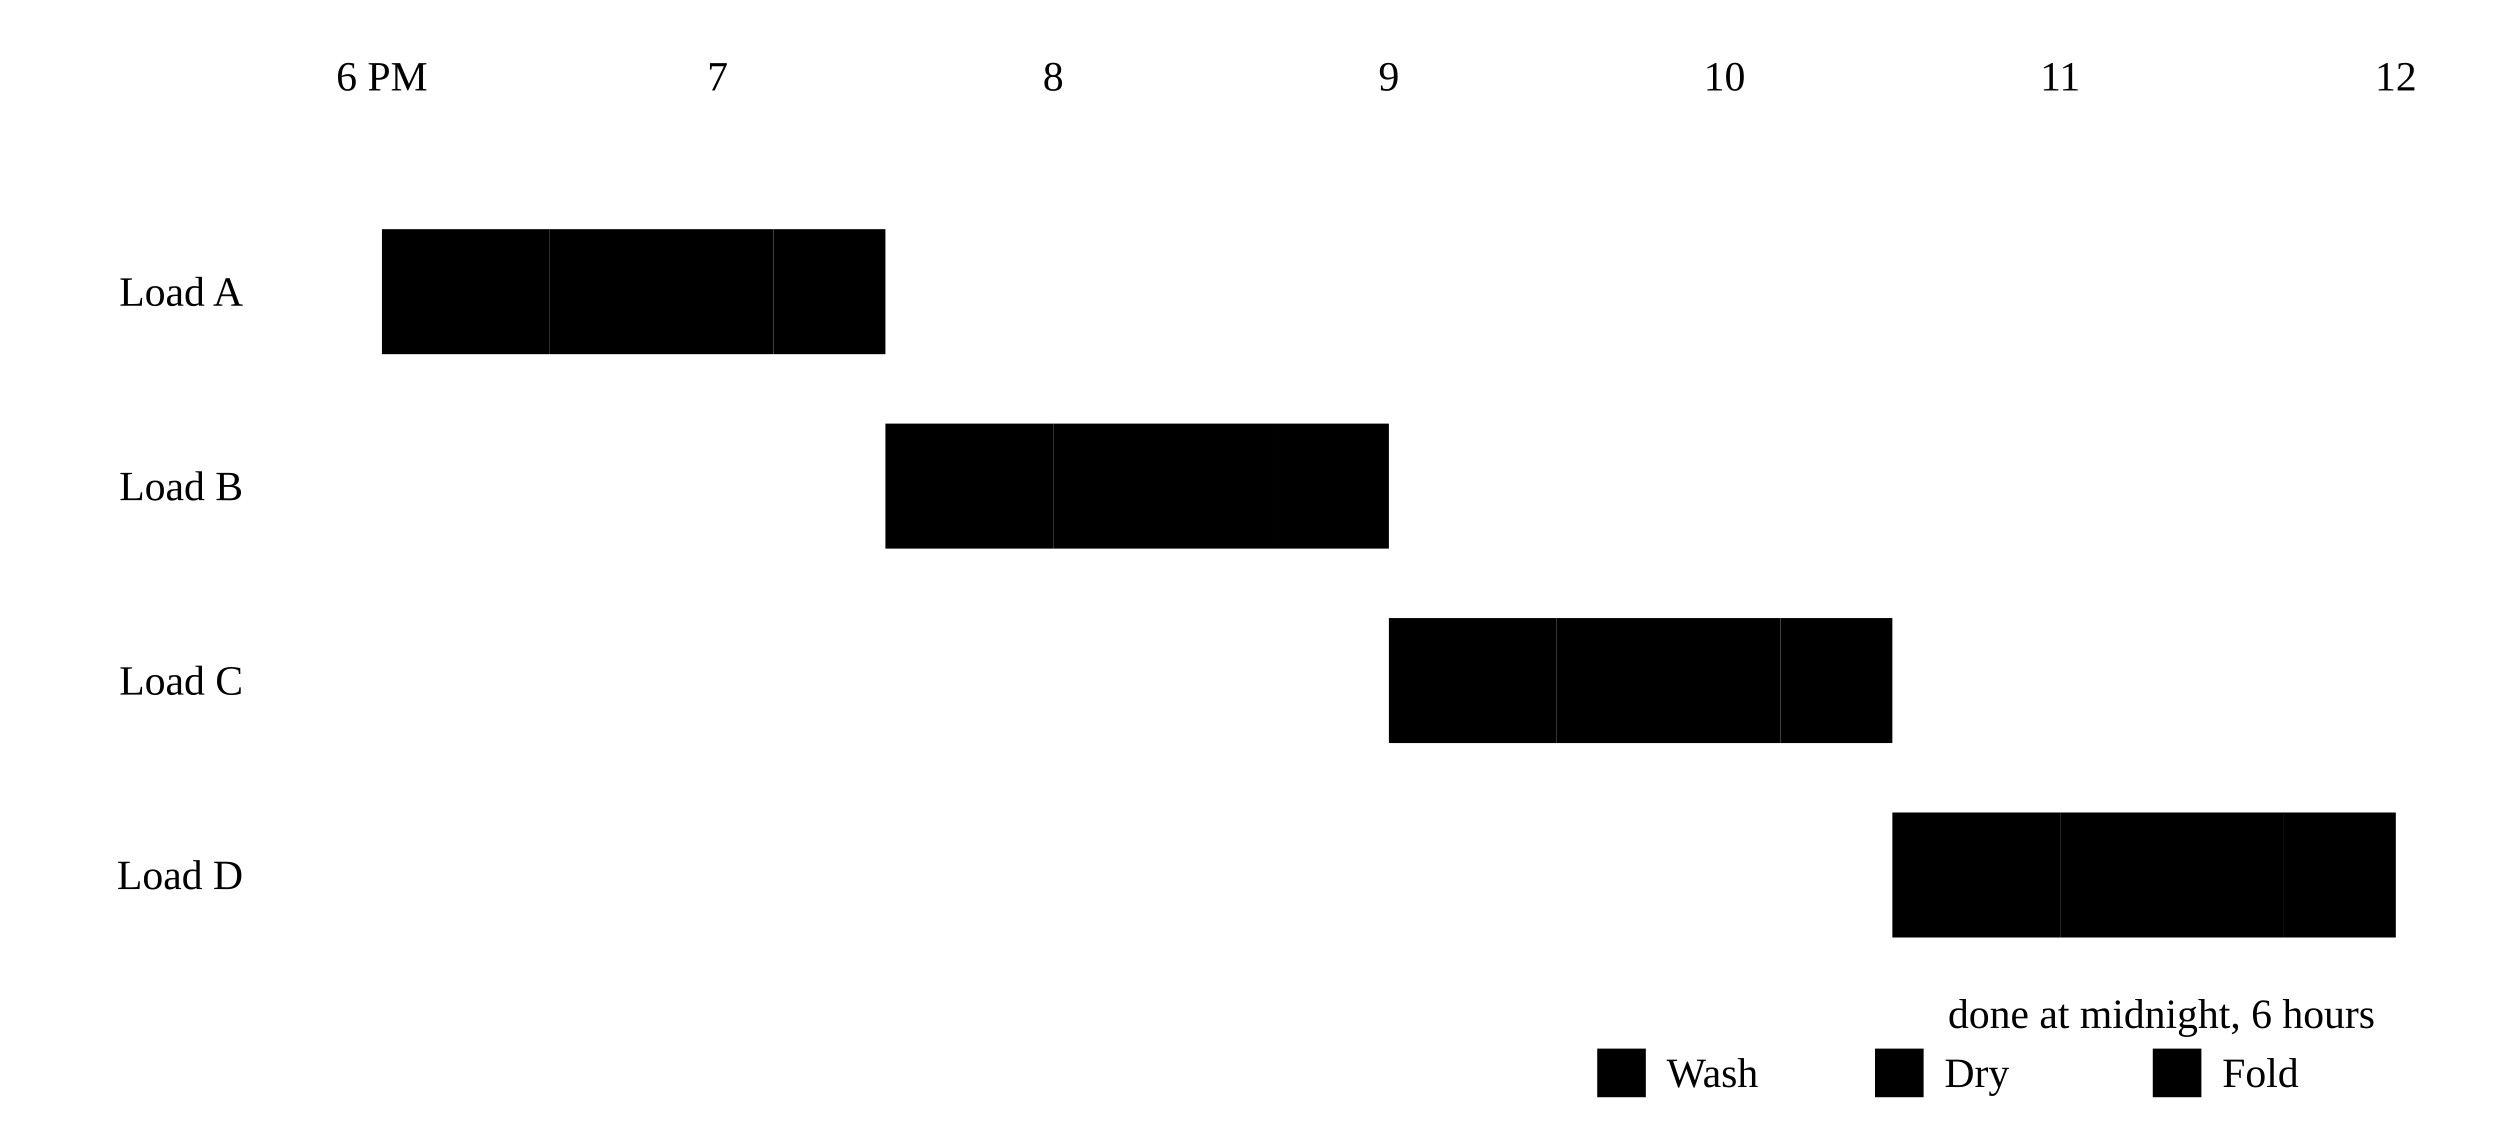
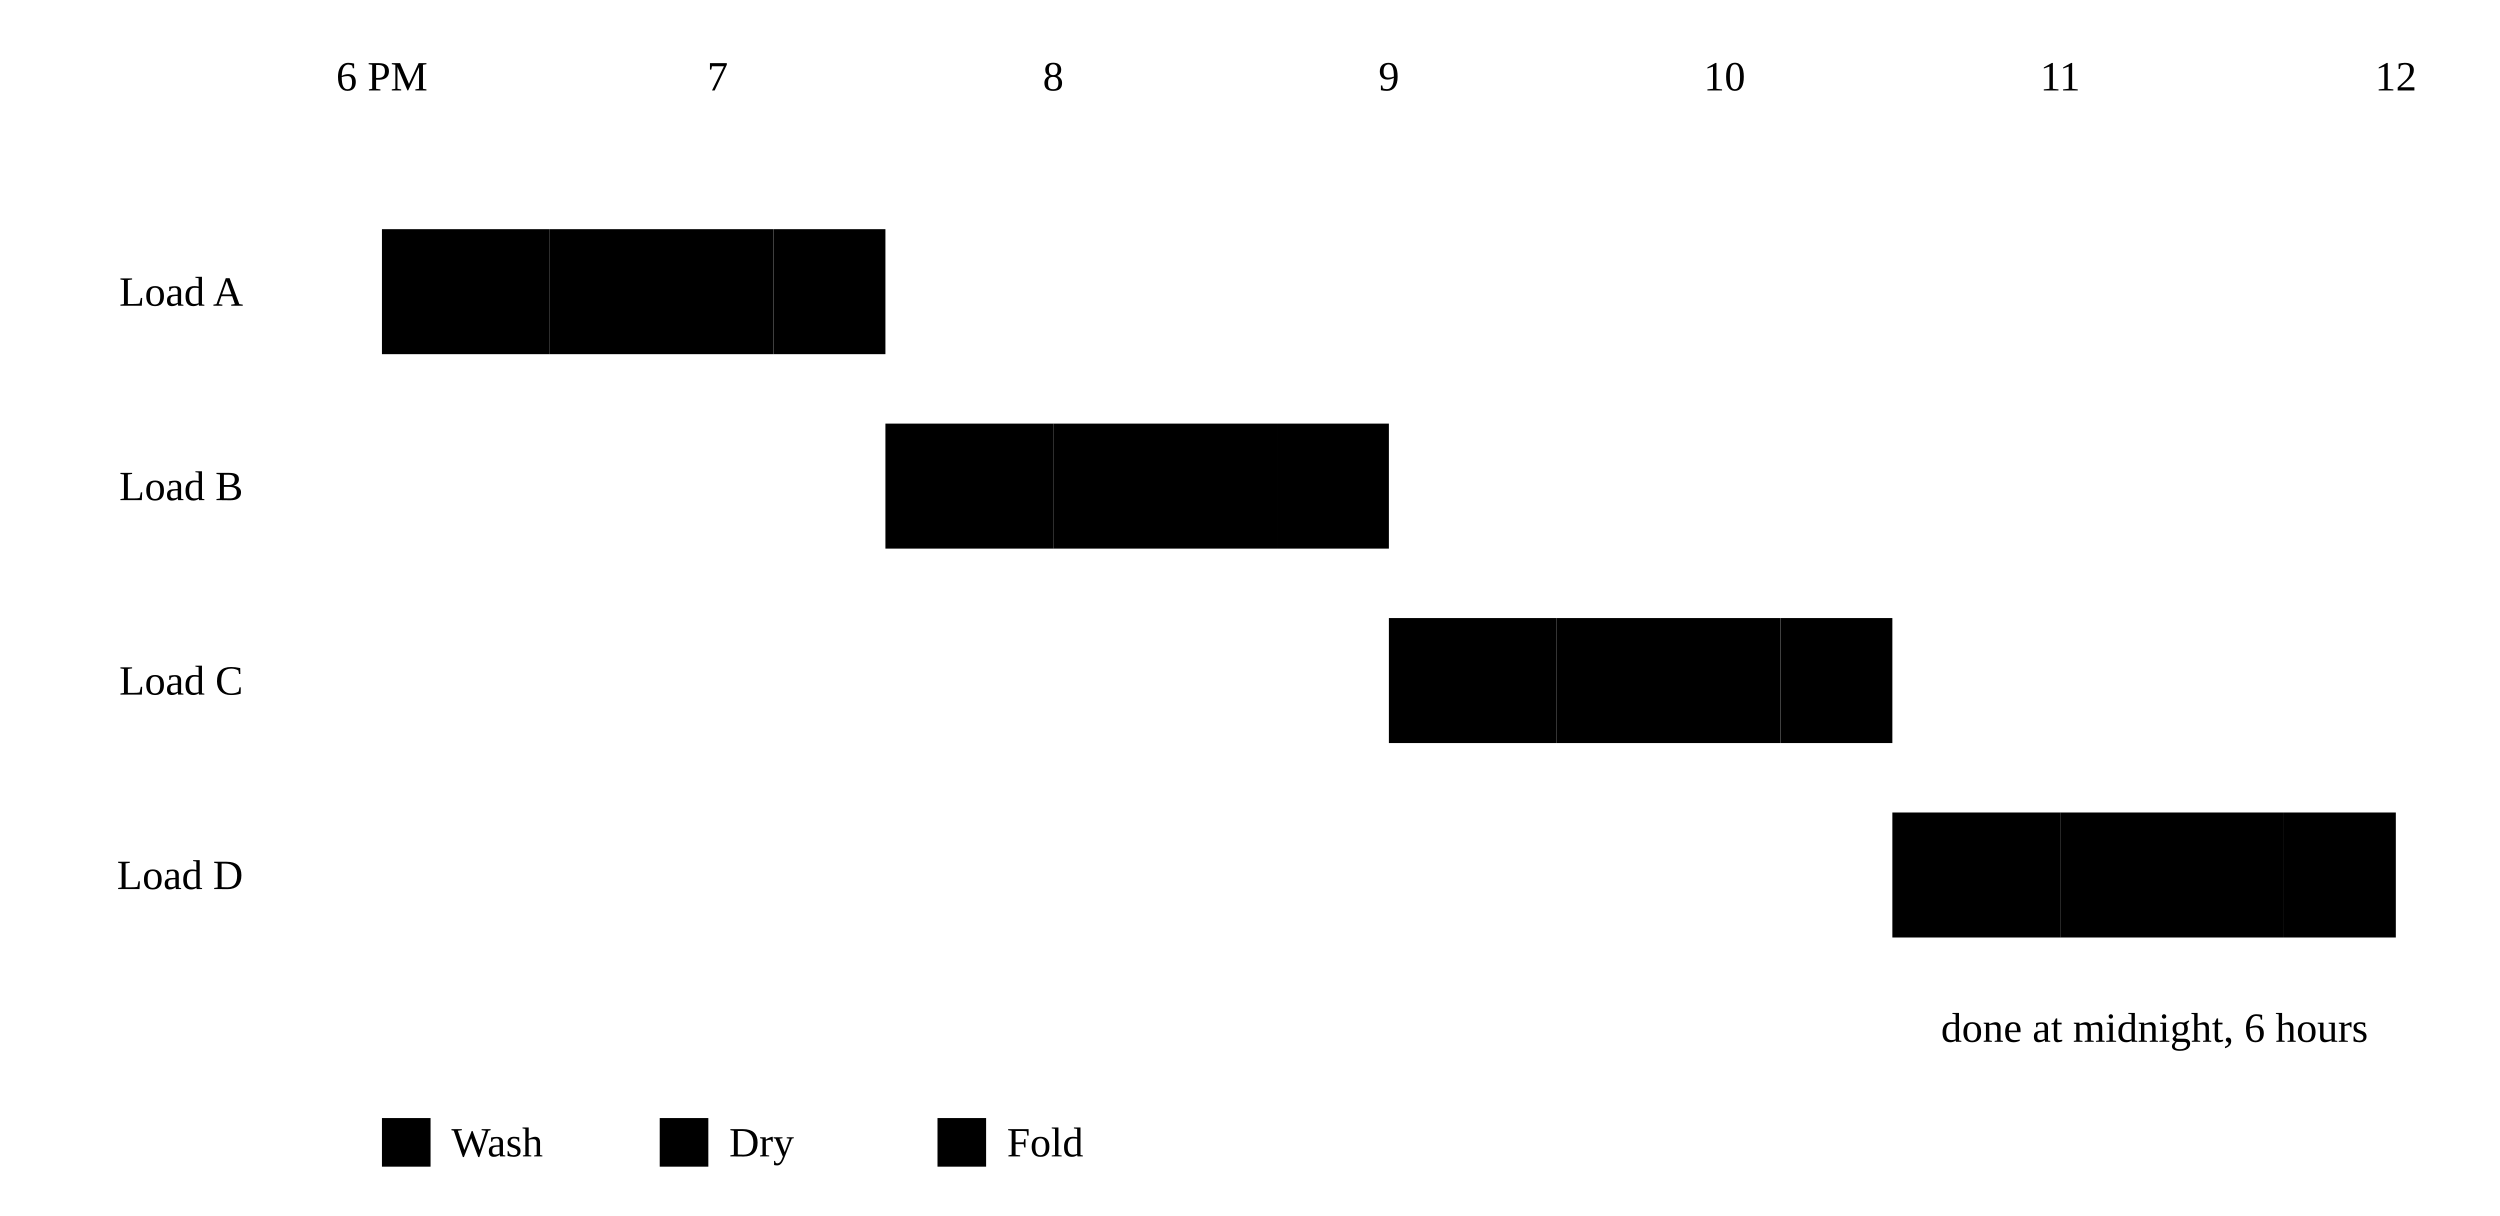
- <svg xmlns="http://www.w3.org/2000/svg" viewBox="0 0 720 330" style="min-width:600px">
-   <path class="d-line-mut d-dash" d="M110.0 36.0 L110.0 300.0" />
-   <path class="d-line-mut d-dash" d="M206.7 36.0 L206.7 300.0" />
-   <path class="d-line-mut d-dash" d="M303.3 36.0 L303.3 300.0" />
-   <path class="d-line-mut d-dash" d="M400.0 36.0 L400.0 300.0" />
-   <path class="d-line-mut d-dash" d="M496.7 36.0 L496.7 300.0" />
-   <path class="d-line-mut d-dash" d="M593.3 36.0 L593.3 300.0" />
-   <path class="d-line-mut d-dash" d="M690.0 36.0 L690.0 300.0" />
+ <svg xmlns="http://www.w3.org/2000/svg" viewBox="0 0 720 350" style="min-width:600px">
+   <path class="d-line-mut d-dash" d="M110.0 36.0 L110.0 282.0" />
+   <path class="d-line-mut d-dash" d="M206.7 36.0 L206.7 282.0" />
+   <path class="d-line-mut d-dash" d="M303.3 36.0 L303.3 282.0" />
+   <path class="d-line-mut d-dash" d="M400.0 36.0 L400.0 282.0" />
+   <path class="d-line-mut d-dash" d="M496.7 36.0 L496.7 282.0" />
+   <path class="d-line-mut d-dash" d="M593.3 36.0 L593.3 282.0" />
+   <path class="d-line-mut d-dash" d="M690.0 36.0 L690.0 282.0" />
  <path class="d-line-mut d-arr-mut" d="M110.0 40.0 L690.0 40.0" />
-   <rect class="d-box-k" x="460" y="302" width="14" height="14" rx="0" />
-   <rect class="d-box-a" x="540" y="302" width="14" height="14" rx="0" />
-   <rect class="d-box-2" x="620" y="302" width="14" height="14" rx="0" />
+   <rect class="d-box-k" x="110" y="322" width="14" height="14" rx="0" />
+   <rect class="d-box-a" x="190" y="322" width="14" height="14" rx="0" />
+   <rect class="d-box-2" x="270" y="322" width="14" height="14" rx="0" />
  <rect class="d-box-k" x="110" y="66" width="48.333" height="36" rx="0" />
  <rect class="d-box-a" x="158.333" y="66" width="64.444" height="36" rx="0" />
  <rect class="d-box-2" x="222.778" y="66" width="32.222" height="36" rx="0" />
  <rect class="d-box-k" x="255" y="122" width="48.333" height="36" rx="0" />
  <rect class="d-box-a" x="303.333" y="122" width="64.444" height="36" rx="0" />
  <rect class="d-box-2" x="367.778" y="122" width="32.222" height="36" rx="0" />
  <rect class="d-box-k" x="400" y="178" width="48.333" height="36" rx="0" />
  <rect class="d-box-a" x="448.333" y="178" width="64.444" height="36" rx="0" />
  <rect class="d-box-2" x="512.778" y="178" width="32.222" height="36" rx="0" />
  <rect class="d-box-k" x="545" y="234" width="48.333" height="36" rx="0" />
  <rect class="d-box-a" x="593.333" y="234" width="64.444" height="36" rx="0" />
  <rect class="d-box-2" x="657.778" y="234" width="32.222" height="36" rx="0" />
-   <path class="d-line-acc" d="M690.0 280.0 L690.0 300.0" />
+   <path class="d-line-acc" d="M690.0 274.0 L690.0 300.0" />
  <text class="d-mono" x="110" y="22.0" text-anchor="middle" dominant-baseline="central">6 PM</text>
  <text class="d-mono" x="206.667" y="22.0" text-anchor="middle" dominant-baseline="central">7</text>
  <text class="d-mono" x="303.333" y="22.0" text-anchor="middle" dominant-baseline="central">8</text>
  <text class="d-mono" x="400" y="22.0" text-anchor="middle" dominant-baseline="central">9</text>
  <text class="d-mono" x="496.667" y="22.0" text-anchor="middle" dominant-baseline="central">10</text>
  <text class="d-mono" x="593.333" y="22.0" text-anchor="middle" dominant-baseline="central">11</text>
  <text class="d-mono" x="690" y="22.0" text-anchor="middle" dominant-baseline="central">12</text>
-   <text class="d-small" x="480" y="309.0" text-anchor="start" dominant-baseline="central">Wash</text>
-   <text class="d-small" x="560" y="309.0" text-anchor="start" dominant-baseline="central">Dry</text>
-   <text class="d-small" x="640" y="309.0" text-anchor="start" dominant-baseline="central">Fold</text>
+   <text class="d-small" x="130" y="329.0" text-anchor="start" dominant-baseline="central">Wash</text>
+   <text class="d-small" x="210" y="329.0" text-anchor="start" dominant-baseline="central">Dry</text>
+   <text class="d-small" x="290" y="329.0" text-anchor="start" dominant-baseline="central">Fold</text>
  <text class="d-label" x="70" y="84.0" text-anchor="end" dominant-baseline="central">Load A</text>
  <text class="d-label d-on-accent" x="134.167" y="84.0" text-anchor="middle" dominant-baseline="central">30</text>
  <text class="d-label d-on-accent" x="190.556" y="84.0" text-anchor="middle" dominant-baseline="central">40</text>
  <text class="d-label" x="238.889" y="84.0" text-anchor="middle" dominant-baseline="central">20</text>
  <text class="d-label" x="70" y="140.0" text-anchor="end" dominant-baseline="central">Load B</text>
  <text class="d-label d-on-accent" x="279.167" y="140.0" text-anchor="middle" dominant-baseline="central">30</text>
  <text class="d-label d-on-accent" x="335.556" y="140.0" text-anchor="middle" dominant-baseline="central">40</text>
  <text class="d-label" x="383.889" y="140.0" text-anchor="middle" dominant-baseline="central">20</text>
  <text class="d-label" x="70" y="196.0" text-anchor="end" dominant-baseline="central">Load C</text>
  <text class="d-label d-on-accent" x="424.167" y="196.0" text-anchor="middle" dominant-baseline="central">30</text>
  <text class="d-label d-on-accent" x="480.556" y="196.0" text-anchor="middle" dominant-baseline="central">40</text>
  <text class="d-label" x="528.889" y="196.0" text-anchor="middle" dominant-baseline="central">20</text>
  <text class="d-label" x="70" y="252.0" text-anchor="end" dominant-baseline="central">Load D</text>
  <text class="d-label d-on-accent" x="569.167" y="252.0" text-anchor="middle" dominant-baseline="central">30</text>
  <text class="d-label d-on-accent" x="625.556" y="252.0" text-anchor="middle" dominant-baseline="central">40</text>
  <text class="d-label" x="673.889" y="252.0" text-anchor="middle" dominant-baseline="central">20</text>
-   <text class="d-small" x="684" y="292.0" text-anchor="end" dominant-baseline="central">done at midnight, 6 hours</text>
+   <text class="d-label d-red" x="682" y="296.0" text-anchor="end" dominant-baseline="central">done at midnight, 6 hours</text>
</svg>
